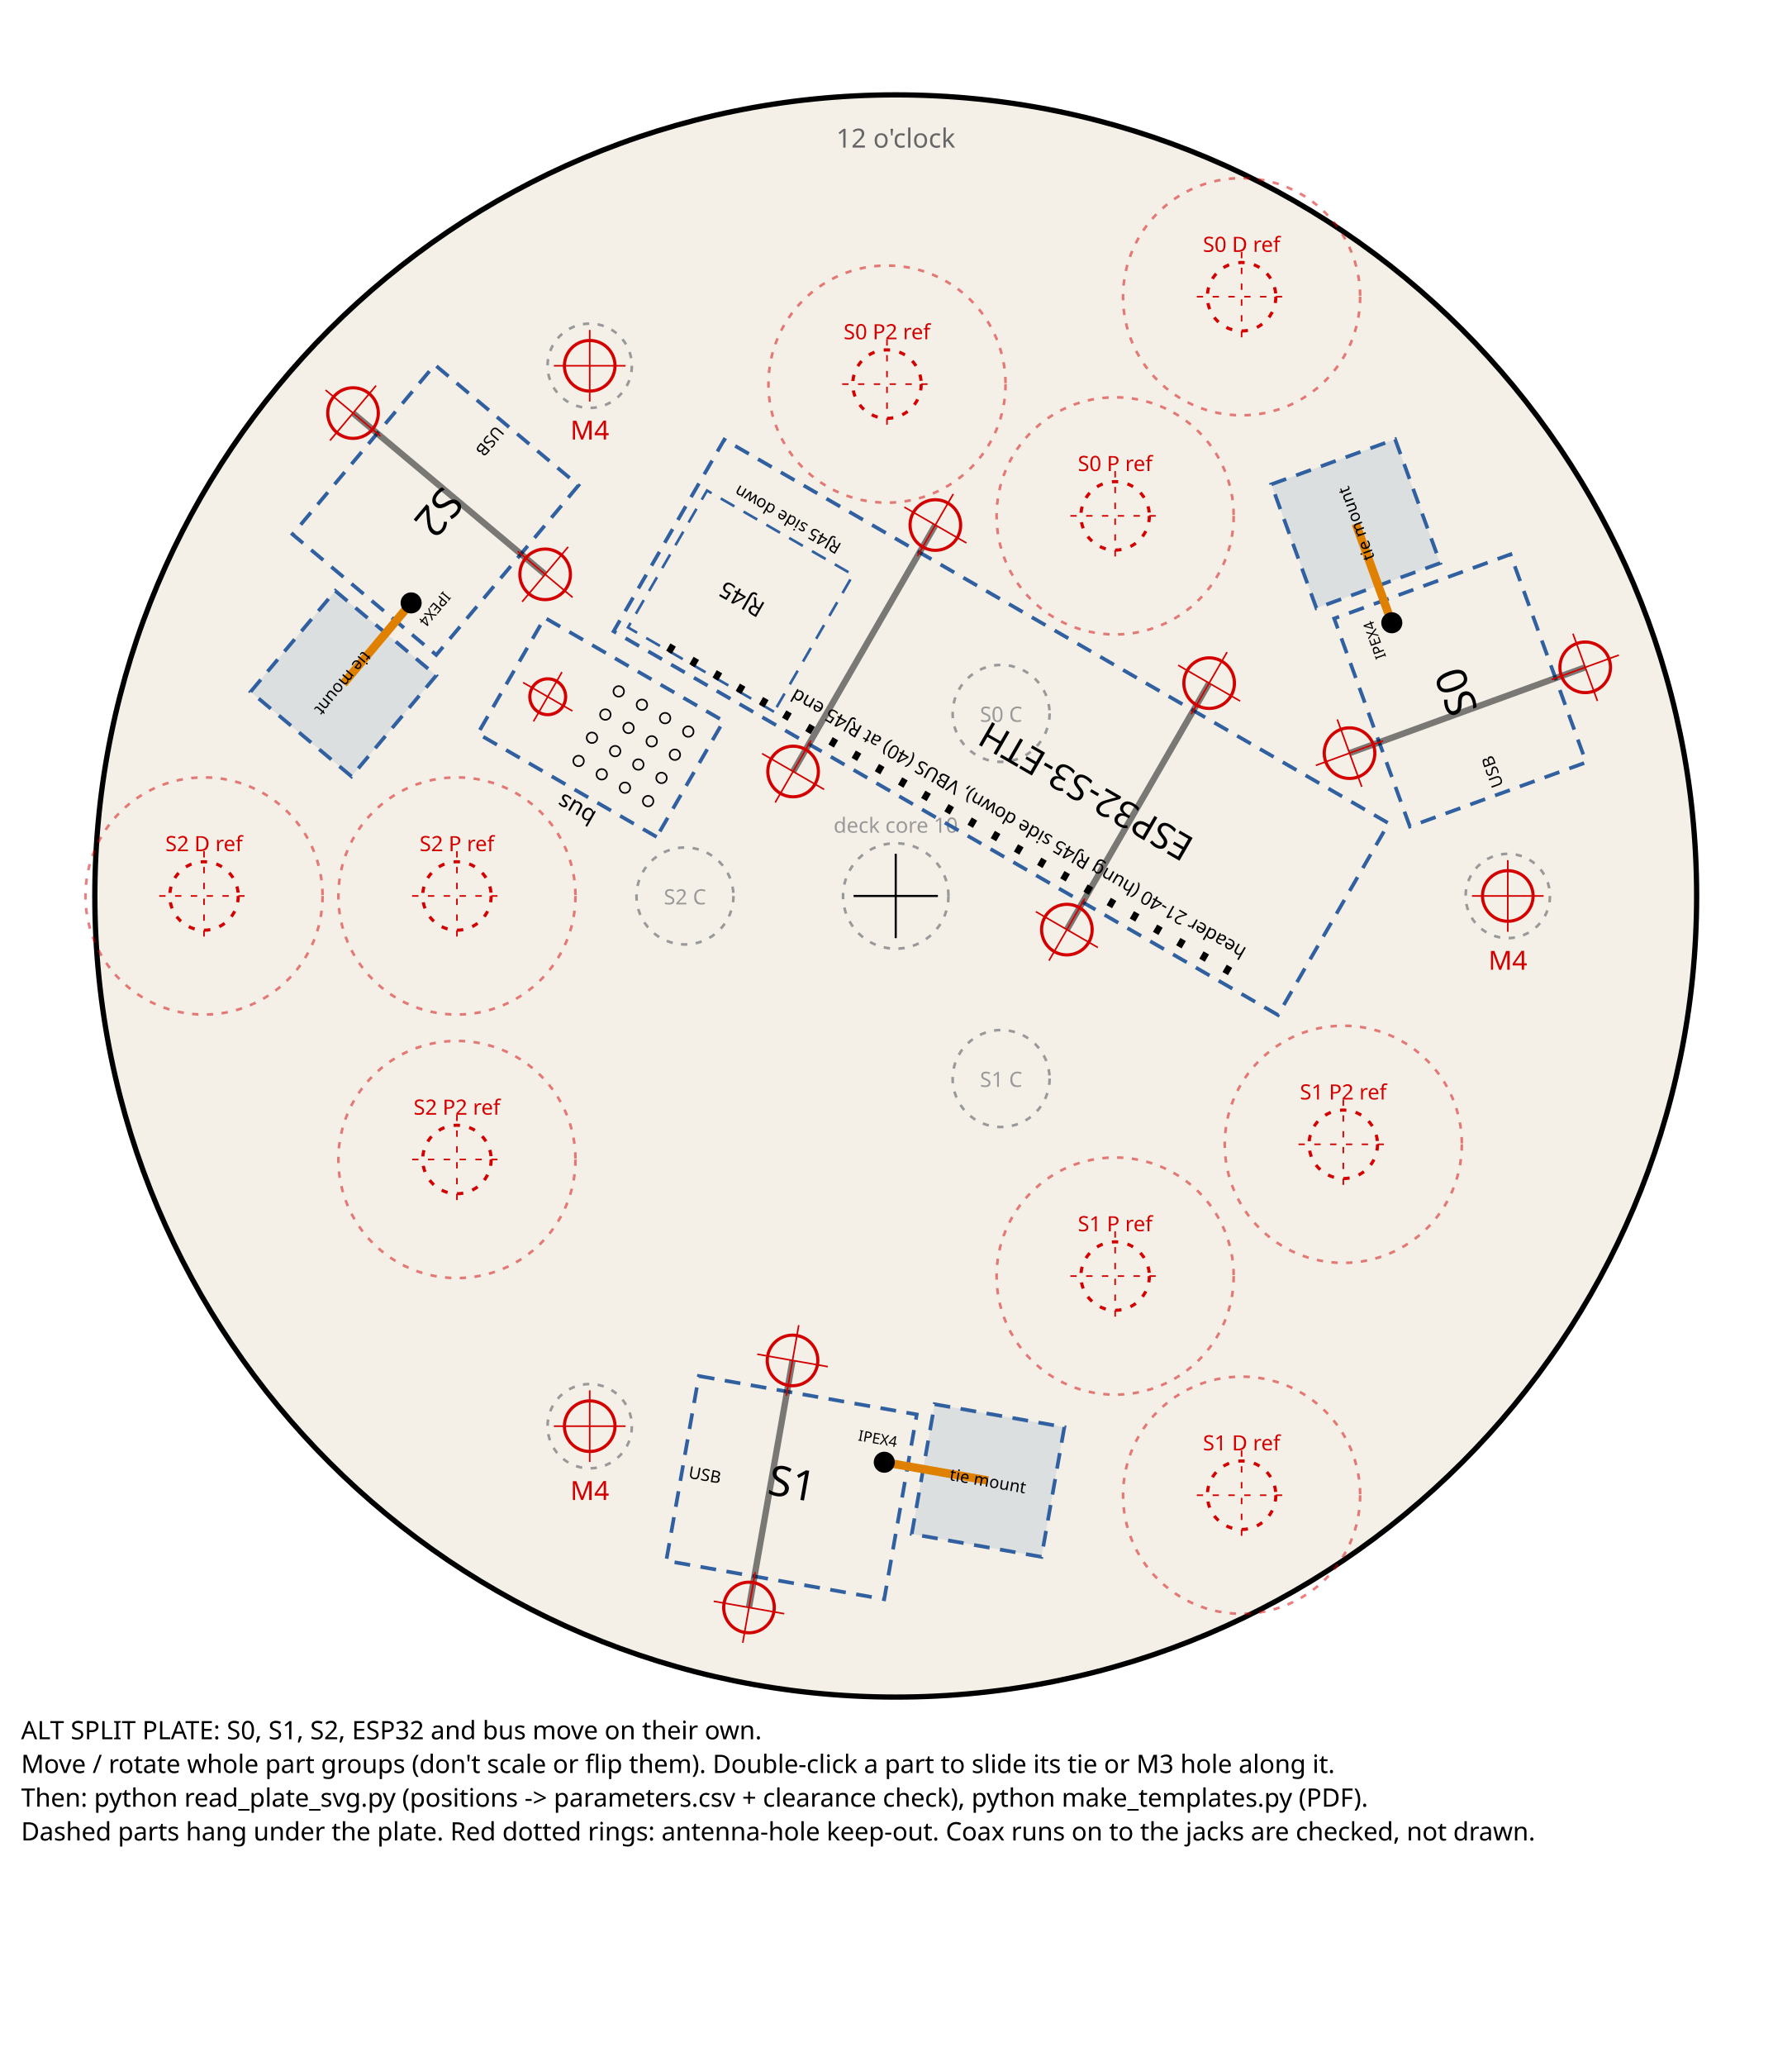
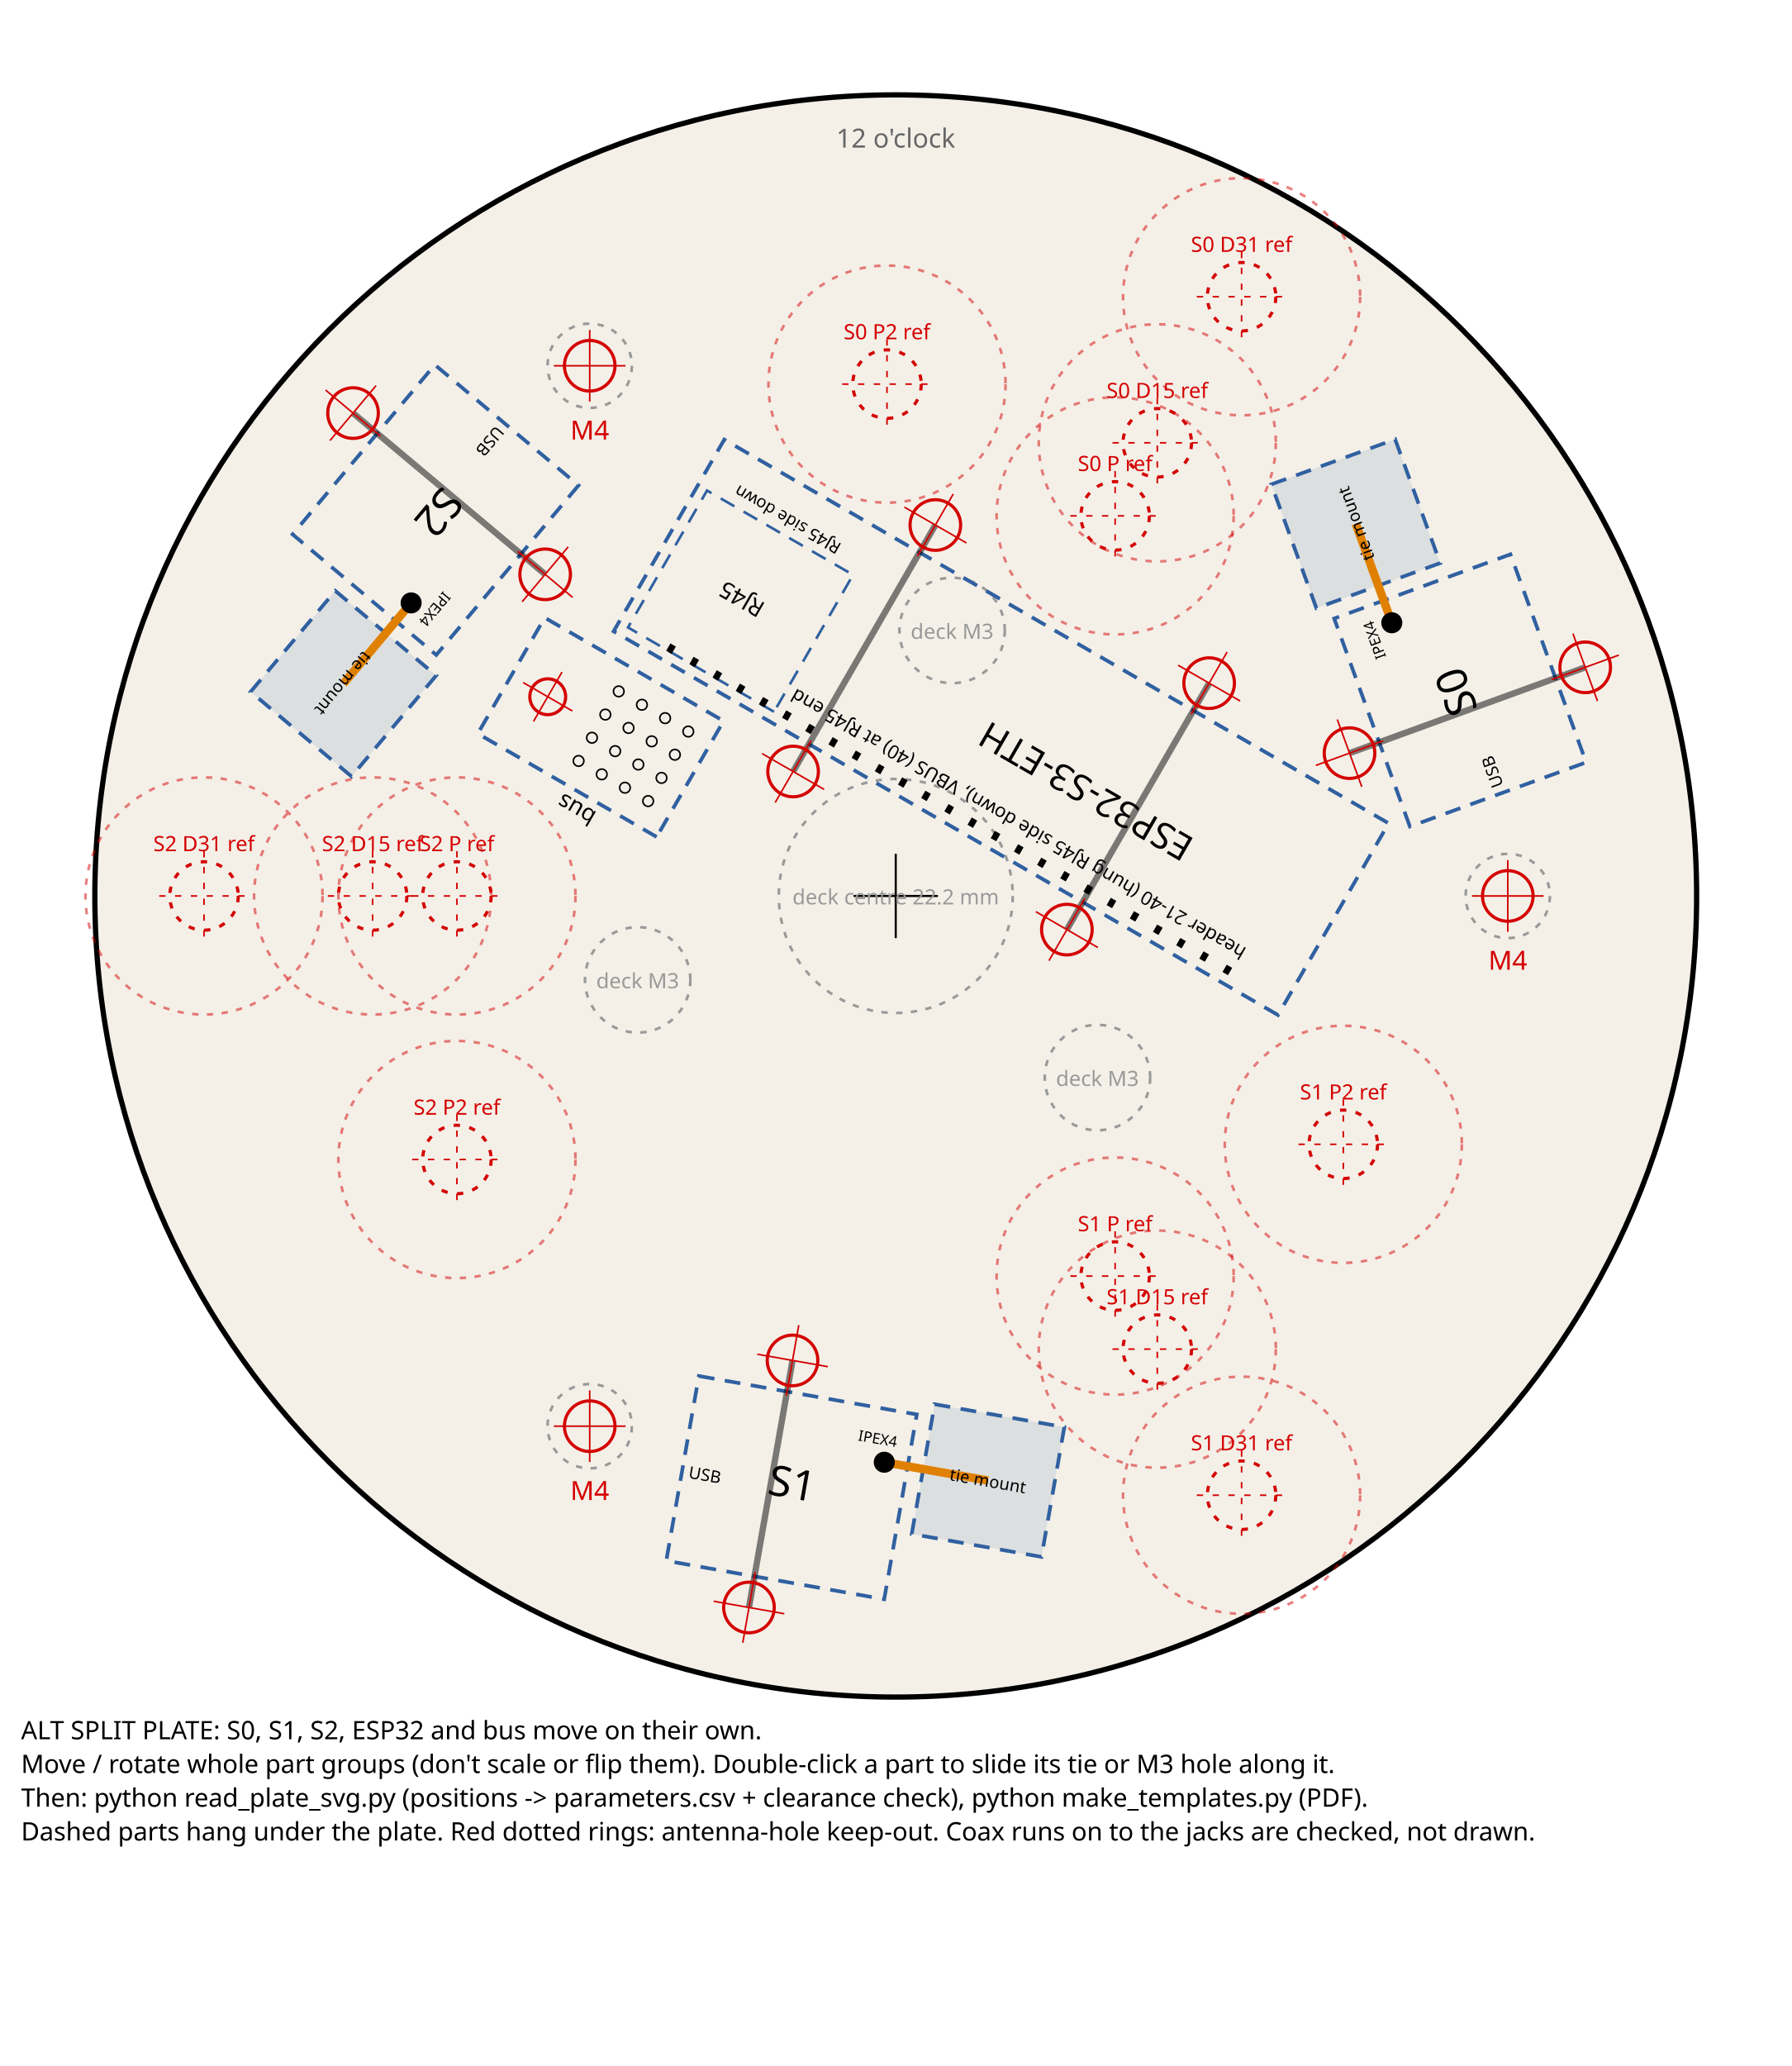
<svg xmlns="http://www.w3.org/2000/svg" width="170mm" height="196mm" viewBox="-85 -85 170 196">
  <g id="layer_plate">
    <circle r="76.0" fill="#f4f0e8" stroke="#000" stroke-width="0.5" />
    <path d="M-4,0H4M0,-4V4" stroke="#000" stroke-width="0.2" />
    <text x="0.00" y="-71.00" font-size="2.5" fill="#666" font-family="sans-serif" text-anchor="middle">12 o'clock</text>
  </g>
  <g id="layer_jacks">
-     <circle cx="10.00" cy="-17.32" r="4.6" fill="none" stroke="#999" stroke-width="0.25" stroke-dasharray="0.6,0.8" />
-     <text x="10.00" y="-16.52" font-size="2" fill="#999" font-family="sans-serif" text-anchor="middle">S0 C</text>
-     <circle cx="10.00" cy="17.32" r="4.6" fill="none" stroke="#999" stroke-width="0.25" stroke-dasharray="0.6,0.8" />
-     <text x="10.00" y="18.12" font-size="2" fill="#999" font-family="sans-serif" text-anchor="middle">S1 C</text>
-     <circle cx="-20.00" cy="0.00" r="4.6" fill="none" stroke="#999" stroke-width="0.25" stroke-dasharray="0.6,0.8" />
-     <text x="-20.00" y="0.80" font-size="2" fill="#999" font-family="sans-serif" text-anchor="middle">S2 C</text>
-     <circle r="5.0" fill="none" stroke="#999" stroke-width="0.25" stroke-dasharray="0.6,0.8" />
-     <text x="0.00" y="-6.00" font-size="2" fill="#999" font-family="sans-serif" text-anchor="middle">deck core 10</text>
+     <circle cx="0.00" cy="-0.00" r="11.10" fill="none" stroke="#999" stroke-width="0.25" stroke-dasharray="0.6,0.8" />
+     <text x="0.00" y="0.80" font-size="2" fill="#999" font-family="sans-serif" text-anchor="middle">deck centre 22.2 mm</text>
+     <circle cx="5.35" cy="-25.19" r="5.00" fill="none" stroke="#999" stroke-width="0.25" stroke-dasharray="0.6,0.8" />
+     <text x="5.35" y="-24.39" font-size="2" fill="#999" font-family="sans-serif" text-anchor="middle">deck M3</text>
+     <circle cx="19.14" cy="17.23" r="5.00" fill="none" stroke="#999" stroke-width="0.25" stroke-dasharray="0.6,0.8" />
+     <text x="19.14" y="18.03" font-size="2" fill="#999" font-family="sans-serif" text-anchor="middle">deck M3</text>
+     <circle cx="-24.49" cy="7.96" r="5.00" fill="none" stroke="#999" stroke-width="0.25" stroke-dasharray="0.6,0.8" />
+     <text x="-24.49" y="8.76" font-size="2" fill="#999" font-family="sans-serif" text-anchor="middle">deck M3</text>
  </g>
  <g id="layer_m4">
    <circle cx="58.08" cy="-0.00" r="2.40" fill="none" stroke="#d40000" stroke-width="0.3" />
    <path d="M54.68,-0.00H61.48M58.08,-3.40V3.40" stroke="#d40000" stroke-width="0.15" />
    <circle cx="58.08" cy="-0.00" r="4" fill="none" stroke="#999" stroke-width="0.25" stroke-dasharray="0.6,0.8" />
    <text x="58.08" y="7.00" font-size="2.5" fill="#d40000" font-family="sans-serif" text-anchor="middle">M4</text>
    <circle cx="-29.04" cy="50.30" r="2.40" fill="none" stroke="#d40000" stroke-width="0.3" />
    <path d="M-32.44,50.30H-25.64M-29.04,46.90V53.70" stroke="#d40000" stroke-width="0.15" />
    <circle cx="-29.04" cy="50.30" r="4" fill="none" stroke="#999" stroke-width="0.25" stroke-dasharray="0.6,0.8" />
    <text x="-29.04" y="57.30" font-size="2.5" fill="#d40000" font-family="sans-serif" text-anchor="middle">M4</text>
    <circle cx="-29.04" cy="-50.30" r="2.40" fill="none" stroke="#d40000" stroke-width="0.3" />
    <path d="M-32.44,-50.30H-25.64M-29.04,-53.70V-46.90" stroke="#d40000" stroke-width="0.15" />
    <circle cx="-29.04" cy="-50.30" r="4" fill="none" stroke="#999" stroke-width="0.25" stroke-dasharray="0.6,0.8" />
    <text x="-29.04" y="-43.30" font-size="2.5" fill="#d40000" font-family="sans-serif" text-anchor="middle">M4</text>
+     <circle cx="24.82" cy="-42.99" r="3.25" fill="none" stroke="#d40000" stroke-width="0.3" stroke-dasharray="0.6 0.9" />
+     <path d="M20.57,-42.99H29.07M24.82,-47.24V-38.74" stroke="#d40000" stroke-width="0.15" stroke-dasharray="0.6 0.9" />
+     <circle cx="24.82" cy="-42.99" r="11.25" fill="none" stroke="#d40000" stroke-width="0.25" stroke-dasharray="0.6,0.8" opacity="0.5" />
+     <text x="24.82" y="-47.24" font-size="2" fill="#d40000" font-family="sans-serif" text-anchor="middle">S0 D15 ref</text>
    <circle cx="32.82" cy="-56.85" r="3.25" fill="none" stroke="#d40000" stroke-width="0.3" stroke-dasharray="0.6 0.9" />
    <path d="M28.57,-56.85H37.07M32.82,-61.10V-52.60" stroke="#d40000" stroke-width="0.15" stroke-dasharray="0.6 0.9" />
    <circle cx="32.82" cy="-56.85" r="11.25" fill="none" stroke="#d40000" stroke-width="0.25" stroke-dasharray="0.6,0.8" opacity="0.5" />
-     <text x="32.82" y="-61.10" font-size="2" fill="#d40000" font-family="sans-serif" text-anchor="middle">S0 D ref</text>
+     <text x="32.82" y="-61.10" font-size="2" fill="#d40000" font-family="sans-serif" text-anchor="middle">S0 D31 ref</text>
    <circle cx="20.82" cy="-36.06" r="3.25" fill="none" stroke="#d40000" stroke-width="0.3" stroke-dasharray="0.6 0.9" />
    <path d="M16.57,-36.06H25.07M20.82,-40.31V-31.81" stroke="#d40000" stroke-width="0.15" stroke-dasharray="0.6 0.9" />
    <circle cx="20.82" cy="-36.06" r="11.25" fill="none" stroke="#d40000" stroke-width="0.25" stroke-dasharray="0.6,0.8" opacity="0.5" />
    <text x="20.82" y="-40.31" font-size="2" fill="#d40000" font-family="sans-serif" text-anchor="middle">S0 P ref</text>
    <circle cx="-0.83" cy="-48.56" r="3.25" fill="none" stroke="#d40000" stroke-width="0.3" stroke-dasharray="0.6 0.9" />
    <path d="M-5.08,-48.56H3.42M-0.83,-52.81V-44.31" stroke="#d40000" stroke-width="0.15" stroke-dasharray="0.6 0.9" />
    <circle cx="-0.83" cy="-48.56" r="11.25" fill="none" stroke="#d40000" stroke-width="0.25" stroke-dasharray="0.6,0.8" opacity="0.5" />
    <text x="-0.83" y="-52.81" font-size="2" fill="#d40000" font-family="sans-serif" text-anchor="middle">S0 P2 ref</text>
+     <circle cx="24.82" cy="42.99" r="3.25" fill="none" stroke="#d40000" stroke-width="0.3" stroke-dasharray="0.6 0.9" />
+     <path d="M20.57,42.99H29.07M24.82,38.74V47.24" stroke="#d40000" stroke-width="0.15" stroke-dasharray="0.6 0.9" />
+     <circle cx="24.82" cy="42.99" r="11.25" fill="none" stroke="#d40000" stroke-width="0.25" stroke-dasharray="0.6,0.8" opacity="0.5" />
+     <text x="24.82" y="38.74" font-size="2" fill="#d40000" font-family="sans-serif" text-anchor="middle">S1 D15 ref</text>
    <circle cx="32.82" cy="56.85" r="3.25" fill="none" stroke="#d40000" stroke-width="0.3" stroke-dasharray="0.6 0.9" />
    <path d="M28.57,56.85H37.07M32.82,52.60V61.10" stroke="#d40000" stroke-width="0.15" stroke-dasharray="0.6 0.9" />
    <circle cx="32.82" cy="56.85" r="11.25" fill="none" stroke="#d40000" stroke-width="0.25" stroke-dasharray="0.6,0.8" opacity="0.5" />
-     <text x="32.82" y="52.60" font-size="2" fill="#d40000" font-family="sans-serif" text-anchor="middle">S1 D ref</text>
+     <text x="32.82" y="52.60" font-size="2" fill="#d40000" font-family="sans-serif" text-anchor="middle">S1 D31 ref</text>
    <circle cx="20.82" cy="36.06" r="3.25" fill="none" stroke="#d40000" stroke-width="0.3" stroke-dasharray="0.6 0.9" />
    <path d="M16.57,36.06H25.07M20.82,31.81V40.31" stroke="#d40000" stroke-width="0.15" stroke-dasharray="0.6 0.9" />
    <circle cx="20.82" cy="36.06" r="11.25" fill="none" stroke="#d40000" stroke-width="0.25" stroke-dasharray="0.6,0.8" opacity="0.5" />
    <text x="20.82" y="31.81" font-size="2" fill="#d40000" font-family="sans-serif" text-anchor="middle">S1 P ref</text>
    <circle cx="42.47" cy="23.56" r="3.25" fill="none" stroke="#d40000" stroke-width="0.3" stroke-dasharray="0.6 0.9" />
    <path d="M38.22,23.56H46.72M42.47,19.31V27.81" stroke="#d40000" stroke-width="0.15" stroke-dasharray="0.6 0.9" />
    <circle cx="42.47" cy="23.56" r="11.25" fill="none" stroke="#d40000" stroke-width="0.25" stroke-dasharray="0.6,0.8" opacity="0.5" />
    <text x="42.47" y="19.31" font-size="2" fill="#d40000" font-family="sans-serif" text-anchor="middle">S1 P2 ref</text>
+     <circle cx="-49.64" cy="0.00" r="3.25" fill="none" stroke="#d40000" stroke-width="0.3" stroke-dasharray="0.6 0.9" />
+     <path d="M-53.89,0.00H-45.39M-49.64,-4.25V4.25" stroke="#d40000" stroke-width="0.15" stroke-dasharray="0.6 0.9" />
+     <circle cx="-49.64" cy="0.00" r="11.25" fill="none" stroke="#d40000" stroke-width="0.25" stroke-dasharray="0.6,0.8" opacity="0.5" />
+     <text x="-49.64" y="-4.25" font-size="2" fill="#d40000" font-family="sans-serif" text-anchor="middle">S2 D15 ref</text>
    <circle cx="-65.64" cy="0.00" r="3.25" fill="none" stroke="#d40000" stroke-width="0.3" stroke-dasharray="0.6 0.9" />
    <path d="M-69.89,0.00H-61.39M-65.64,-4.25V4.25" stroke="#d40000" stroke-width="0.15" stroke-dasharray="0.6 0.9" />
    <circle cx="-65.64" cy="0.00" r="11.25" fill="none" stroke="#d40000" stroke-width="0.25" stroke-dasharray="0.6,0.8" opacity="0.5" />
-     <text x="-65.64" y="-4.25" font-size="2" fill="#d40000" font-family="sans-serif" text-anchor="middle">S2 D ref</text>
+     <text x="-65.64" y="-4.25" font-size="2" fill="#d40000" font-family="sans-serif" text-anchor="middle">S2 D31 ref</text>
    <circle cx="-41.64" cy="0.00" r="3.25" fill="none" stroke="#d40000" stroke-width="0.3" stroke-dasharray="0.6 0.9" />
    <path d="M-45.89,0.00H-37.39M-41.64,-4.25V4.25" stroke="#d40000" stroke-width="0.15" stroke-dasharray="0.6 0.9" />
    <circle cx="-41.64" cy="0.00" r="11.25" fill="none" stroke="#d40000" stroke-width="0.25" stroke-dasharray="0.6,0.8" opacity="0.5" />
    <text x="-41.64" y="-4.25" font-size="2" fill="#d40000" font-family="sans-serif" text-anchor="middle">S2 P ref</text>
    <circle cx="-41.64" cy="25.00" r="3.25" fill="none" stroke="#d40000" stroke-width="0.3" stroke-dasharray="0.6 0.9" />
    <path d="M-45.89,25.00H-37.39M-41.64,20.75V29.25" stroke="#d40000" stroke-width="0.15" stroke-dasharray="0.6 0.9" />
    <circle cx="-41.64" cy="25.00" r="11.25" fill="none" stroke="#d40000" stroke-width="0.25" stroke-dasharray="0.6,0.8" opacity="0.5" />
    <text x="-41.64" y="20.75" font-size="2" fill="#d40000" font-family="sans-serif" text-anchor="middle">S2 P2 ref</text>
  </g>
  <g id="layer_s0">
    <g id="s0" transform="translate(53.56,-19.5) rotate(-110)">
      <rect x="-10.50" y="-8.90" width="21.00" height="17.80" fill="none" stroke="#3060a0" stroke-width="0.35" stroke-dasharray="1.5,1" />
      <rect x="12.00" y="-10.15" width="12.50" height="12.50" fill="#3060a0" fill-opacity="0.12" stroke="#3060a0" stroke-width="0.35" stroke-dasharray="1.5,1" />
      <path d="M8.25,-3.9H18.25" stroke="#e08000" stroke-width="0.8" />
      <circle cx="8.25" cy="-3.9" r="1" fill="#000" />
      <g id="s0_tie" transform="translate(-2,0)">
        <path d="M0,-11.9V11.9" stroke="#000" stroke-width="0.6" opacity="0.5" />
        <circle cx="0.00" cy="-11.90" r="2.40" fill="none" stroke="#d40000" stroke-width="0.3" />
        <path d="M-3.40,-11.90H3.40M0.00,-15.30V-8.50" stroke="#d40000" stroke-width="0.15" />
        <circle cx="0.00" cy="11.90" r="2.40" fill="none" stroke="#d40000" stroke-width="0.3" />
        <path d="M-3.40,11.90H3.40M0.00,8.50V15.30" stroke="#d40000" stroke-width="0.15" />
      </g>
      <text x="0.00" y="1.00" font-size="4" fill="#000" font-family="sans-serif" text-anchor="middle">S0</text>
      <text x="-8.30" y="0.80" font-size="1.6" fill="#000" font-family="sans-serif" text-anchor="middle">USB</text>
      <text x="7.25" y="-5.50" font-size="1.4" fill="#000" font-family="sans-serif" text-anchor="middle">IPEX4</text>
      <text x="18.25" y="-3.30" font-size="1.6" fill="#000" font-family="sans-serif" text-anchor="middle">tie mount</text>
    </g>
  </g>
  <g id="layer_s1">
    <g id="s1" transform="translate(-9.89,56.13) rotate(-350)">
      <rect x="-10.50" y="-8.90" width="21.00" height="17.80" fill="none" stroke="#3060a0" stroke-width="0.35" stroke-dasharray="1.5,1" />
      <rect x="12.00" y="-10.15" width="12.50" height="12.50" fill="#3060a0" fill-opacity="0.12" stroke="#3060a0" stroke-width="0.35" stroke-dasharray="1.5,1" />
      <path d="M8.25,-3.9H18.25" stroke="#e08000" stroke-width="0.8" />
      <circle cx="8.25" cy="-3.9" r="1" fill="#000" />
      <g id="s1_tie" transform="translate(-2,0)">
        <path d="M0,-11.9V11.9" stroke="#000" stroke-width="0.6" opacity="0.5" />
        <circle cx="0.00" cy="-11.90" r="2.40" fill="none" stroke="#d40000" stroke-width="0.3" />
        <path d="M-3.40,-11.90H3.40M0.00,-15.30V-8.50" stroke="#d40000" stroke-width="0.15" />
        <circle cx="0.00" cy="11.90" r="2.40" fill="none" stroke="#d40000" stroke-width="0.3" />
        <path d="M-3.40,11.90H3.40M0.00,8.50V15.30" stroke="#d40000" stroke-width="0.15" />
      </g>
      <text x="0.00" y="1.00" font-size="4" fill="#000" font-family="sans-serif" text-anchor="middle">S1</text>
      <text x="-8.30" y="0.80" font-size="1.6" fill="#000" font-family="sans-serif" text-anchor="middle">USB</text>
      <text x="7.25" y="-5.50" font-size="1.4" fill="#000" font-family="sans-serif" text-anchor="middle">IPEX4</text>
      <text x="18.25" y="-3.30" font-size="1.6" fill="#000" font-family="sans-serif" text-anchor="middle">tie mount</text>
    </g>
  </g>
  <g id="layer_s2">
    <g id="s2" transform="translate(-43.67,-36.63) rotate(-230)">
      <rect x="-10.50" y="-8.90" width="21.00" height="17.80" fill="none" stroke="#3060a0" stroke-width="0.35" stroke-dasharray="1.5,1" />
      <rect x="12.00" y="-10.15" width="12.50" height="12.50" fill="#3060a0" fill-opacity="0.12" stroke="#3060a0" stroke-width="0.35" stroke-dasharray="1.5,1" />
      <path d="M8.25,-3.9H18.25" stroke="#e08000" stroke-width="0.8" />
      <circle cx="8.25" cy="-3.9" r="1" fill="#000" />
      <g id="s2_tie" transform="translate(-2,0)">
        <path d="M0,-11.9V11.9" stroke="#000" stroke-width="0.6" opacity="0.5" />
        <circle cx="0.00" cy="-11.90" r="2.40" fill="none" stroke="#d40000" stroke-width="0.3" />
        <path d="M-3.40,-11.90H3.40M0.00,-15.30V-8.50" stroke="#d40000" stroke-width="0.15" />
        <circle cx="0.00" cy="11.90" r="2.40" fill="none" stroke="#d40000" stroke-width="0.3" />
        <path d="M-3.40,11.90H3.40M0.00,8.50V15.30" stroke="#d40000" stroke-width="0.15" />
      </g>
      <text x="0.00" y="1.00" font-size="4" fill="#000" font-family="sans-serif" text-anchor="middle">S2</text>
      <text x="-8.30" y="0.80" font-size="1.6" fill="#000" font-family="sans-serif" text-anchor="middle">USB</text>
      <text x="7.25" y="-5.50" font-size="1.4" fill="#000" font-family="sans-serif" text-anchor="middle">IPEX4</text>
      <text x="18.25" y="-3.30" font-size="1.6" fill="#000" font-family="sans-serif" text-anchor="middle">tie mount</text>
    </g>
  </g>
  <g id="layer_box" style="display:none">
    <g id="box">
      <circle r="50.8" fill="none" stroke="#008000" stroke-width="0.25" stroke-dasharray="0.6,0.8" />
      <circle r="12.7" fill="none" stroke="#008000" stroke-width="0.3" />
      <text x="0.00" y="-30.00" font-size="3" fill="#008000" font-family="sans-serif" text-anchor="middle">4" box (PoE splitter)</text>
      <text x="0.00" y="17.00" font-size="2.2" fill="#008000" font-family="sans-serif" text-anchor="middle">1" hole</text>
    </g>
  </g>
  <g id="layer_esp32">
    <g id="esp32" transform="translate(10,-16) rotate(-150)">
      <rect x="-36.40" y="-10.50" width="72.80" height="21.00" fill="none" stroke="#3060a0" stroke-width="0.35" stroke-dasharray="1.5,1" />
      <rect x="19.40" y="-9.50" width="16.00" height="15.00" fill="none" stroke="#3060a0" stroke-width="0.25" stroke-dasharray="1.5,1" />
      <text x="27.40" y="-1.00" font-size="2.2" fill="#000" font-family="sans-serif" text-anchor="middle">RJ45</text>
      <text x="27.40" y="7.50" font-size="1.6" fill="#000" font-family="sans-serif" text-anchor="middle">RJ45 side down</text>
      <path d="M-30.4,-9.2H32.4" stroke="#000" stroke-width="0.8" stroke-dasharray="0.6,1.94" />
      <text x="-6.00" y="-6.50" font-size="1.8" fill="#000" font-family="sans-serif" text-anchor="middle">header 21-40 (hung RJ45 side down), VBUS (40) at RJ45 end</text>
      <text x="-10.00" y="0.00" font-size="3.5" fill="#000" font-family="sans-serif" text-anchor="middle">ESP32-S3-ETH</text>
      <g id="esp32_tie0" transform="translate(-15,0)">
        <path d="M0,-13.5V13.5" stroke="#000" stroke-width="0.6" opacity="0.5" />
        <circle cx="0.00" cy="-13.50" r="2.40" fill="none" stroke="#d40000" stroke-width="0.3" />
        <path d="M-3.40,-13.50H3.40M0.00,-16.90V-10.10" stroke="#d40000" stroke-width="0.15" />
        <circle cx="0.00" cy="13.50" r="2.40" fill="none" stroke="#d40000" stroke-width="0.3" />
        <path d="M-3.40,13.50H3.40M0.00,10.10V16.90" stroke="#d40000" stroke-width="0.15" />
      </g>
      <g id="esp32_tie1" transform="translate(15,0)">
        <path d="M0,-13.5V13.5" stroke="#000" stroke-width="0.6" opacity="0.5" />
        <circle cx="0.00" cy="-13.50" r="2.40" fill="none" stroke="#d40000" stroke-width="0.3" />
        <path d="M-3.40,-13.50H3.40M0.00,-16.90V-10.10" stroke="#d40000" stroke-width="0.15" />
        <circle cx="0.00" cy="13.50" r="2.40" fill="none" stroke="#d40000" stroke-width="0.3" />
        <path d="M-3.40,13.50H3.40M0.00,10.10V16.90" stroke="#d40000" stroke-width="0.15" />
      </g>
    </g>
  </g>
  <g id="layer_bus">
    <g id="bus" transform="translate(-28,-16) rotate(-150)">
      <rect x="-9.80" y="-6.35" width="19.60" height="12.70" fill="none" stroke="#3060a0" stroke-width="0.35" stroke-dasharray="1.5,1" />
      <circle cx="-7.40" cy="-3.81" r="0.5" fill="none" stroke="#000" stroke-width="0.15" />
      <circle cx="-7.40" cy="-1.27" r="0.5" fill="none" stroke="#000" stroke-width="0.15" />
      <circle cx="-7.40" cy="1.27" r="0.5" fill="none" stroke="#000" stroke-width="0.15" />
      <circle cx="-7.40" cy="3.81" r="0.5" fill="none" stroke="#000" stroke-width="0.15" />
      <circle cx="-4.86" cy="-3.81" r="0.5" fill="none" stroke="#000" stroke-width="0.15" />
      <circle cx="-4.86" cy="-1.27" r="0.5" fill="none" stroke="#000" stroke-width="0.15" />
      <circle cx="-4.86" cy="1.27" r="0.5" fill="none" stroke="#000" stroke-width="0.15" />
      <circle cx="-4.86" cy="3.81" r="0.5" fill="none" stroke="#000" stroke-width="0.15" />
      <circle cx="-2.32" cy="-3.81" r="0.5" fill="none" stroke="#000" stroke-width="0.15" />
      <circle cx="-2.32" cy="-1.27" r="0.5" fill="none" stroke="#000" stroke-width="0.15" />
      <circle cx="-2.32" cy="1.27" r="0.5" fill="none" stroke="#000" stroke-width="0.15" />
      <circle cx="-2.32" cy="3.81" r="0.5" fill="none" stroke="#000" stroke-width="0.15" />
      <circle cx="0.22" cy="-3.81" r="0.5" fill="none" stroke="#000" stroke-width="0.15" />
      <circle cx="0.22" cy="-1.27" r="0.5" fill="none" stroke="#000" stroke-width="0.15" />
      <circle cx="0.22" cy="1.27" r="0.5" fill="none" stroke="#000" stroke-width="0.15" />
      <circle cx="0.22" cy="3.81" r="0.5" fill="none" stroke="#000" stroke-width="0.15" />
      <g id="bus_m3" transform="translate(5.8,0)">
        <circle cx="0.00" cy="0.00" r="1.70" fill="none" stroke="#d40000" stroke-width="0.3" />
        <path d="M-2.70,0.00H2.70M0.00,-2.70V2.70" stroke="#d40000" stroke-width="0.15" />
      </g>
      <text x="-1.90" y="-7.15" font-size="2.2" fill="#000" font-family="sans-serif" text-anchor="middle">bus</text>
    </g>
  </g>
  <g id="layer_notes">
    <text x="-83" y="80.0" font-size="2.4" font-family="sans-serif">ALT SPLIT PLATE: S0, S1, S2, ESP32 and bus move on their own.</text>
    <text x="-83" y="83.2" font-size="2.4" font-family="sans-serif">Move / rotate whole part groups (don't scale or flip them). Double-click a part to slide its tie or M3 hole along it.</text>
    <text x="-83" y="86.4" font-size="2.4" font-family="sans-serif">Then: python read_plate_svg.py  (positions -&gt; parameters.csv + clearance check),  python make_templates.py  (PDF).</text>
    <text x="-83" y="89.6" font-size="2.4" font-family="sans-serif">Dashed parts hang under the plate. Red dotted rings: antenna-hole keep-out. Coax runs on to the jacks are checked, not drawn.</text>
  </g>
</svg>
